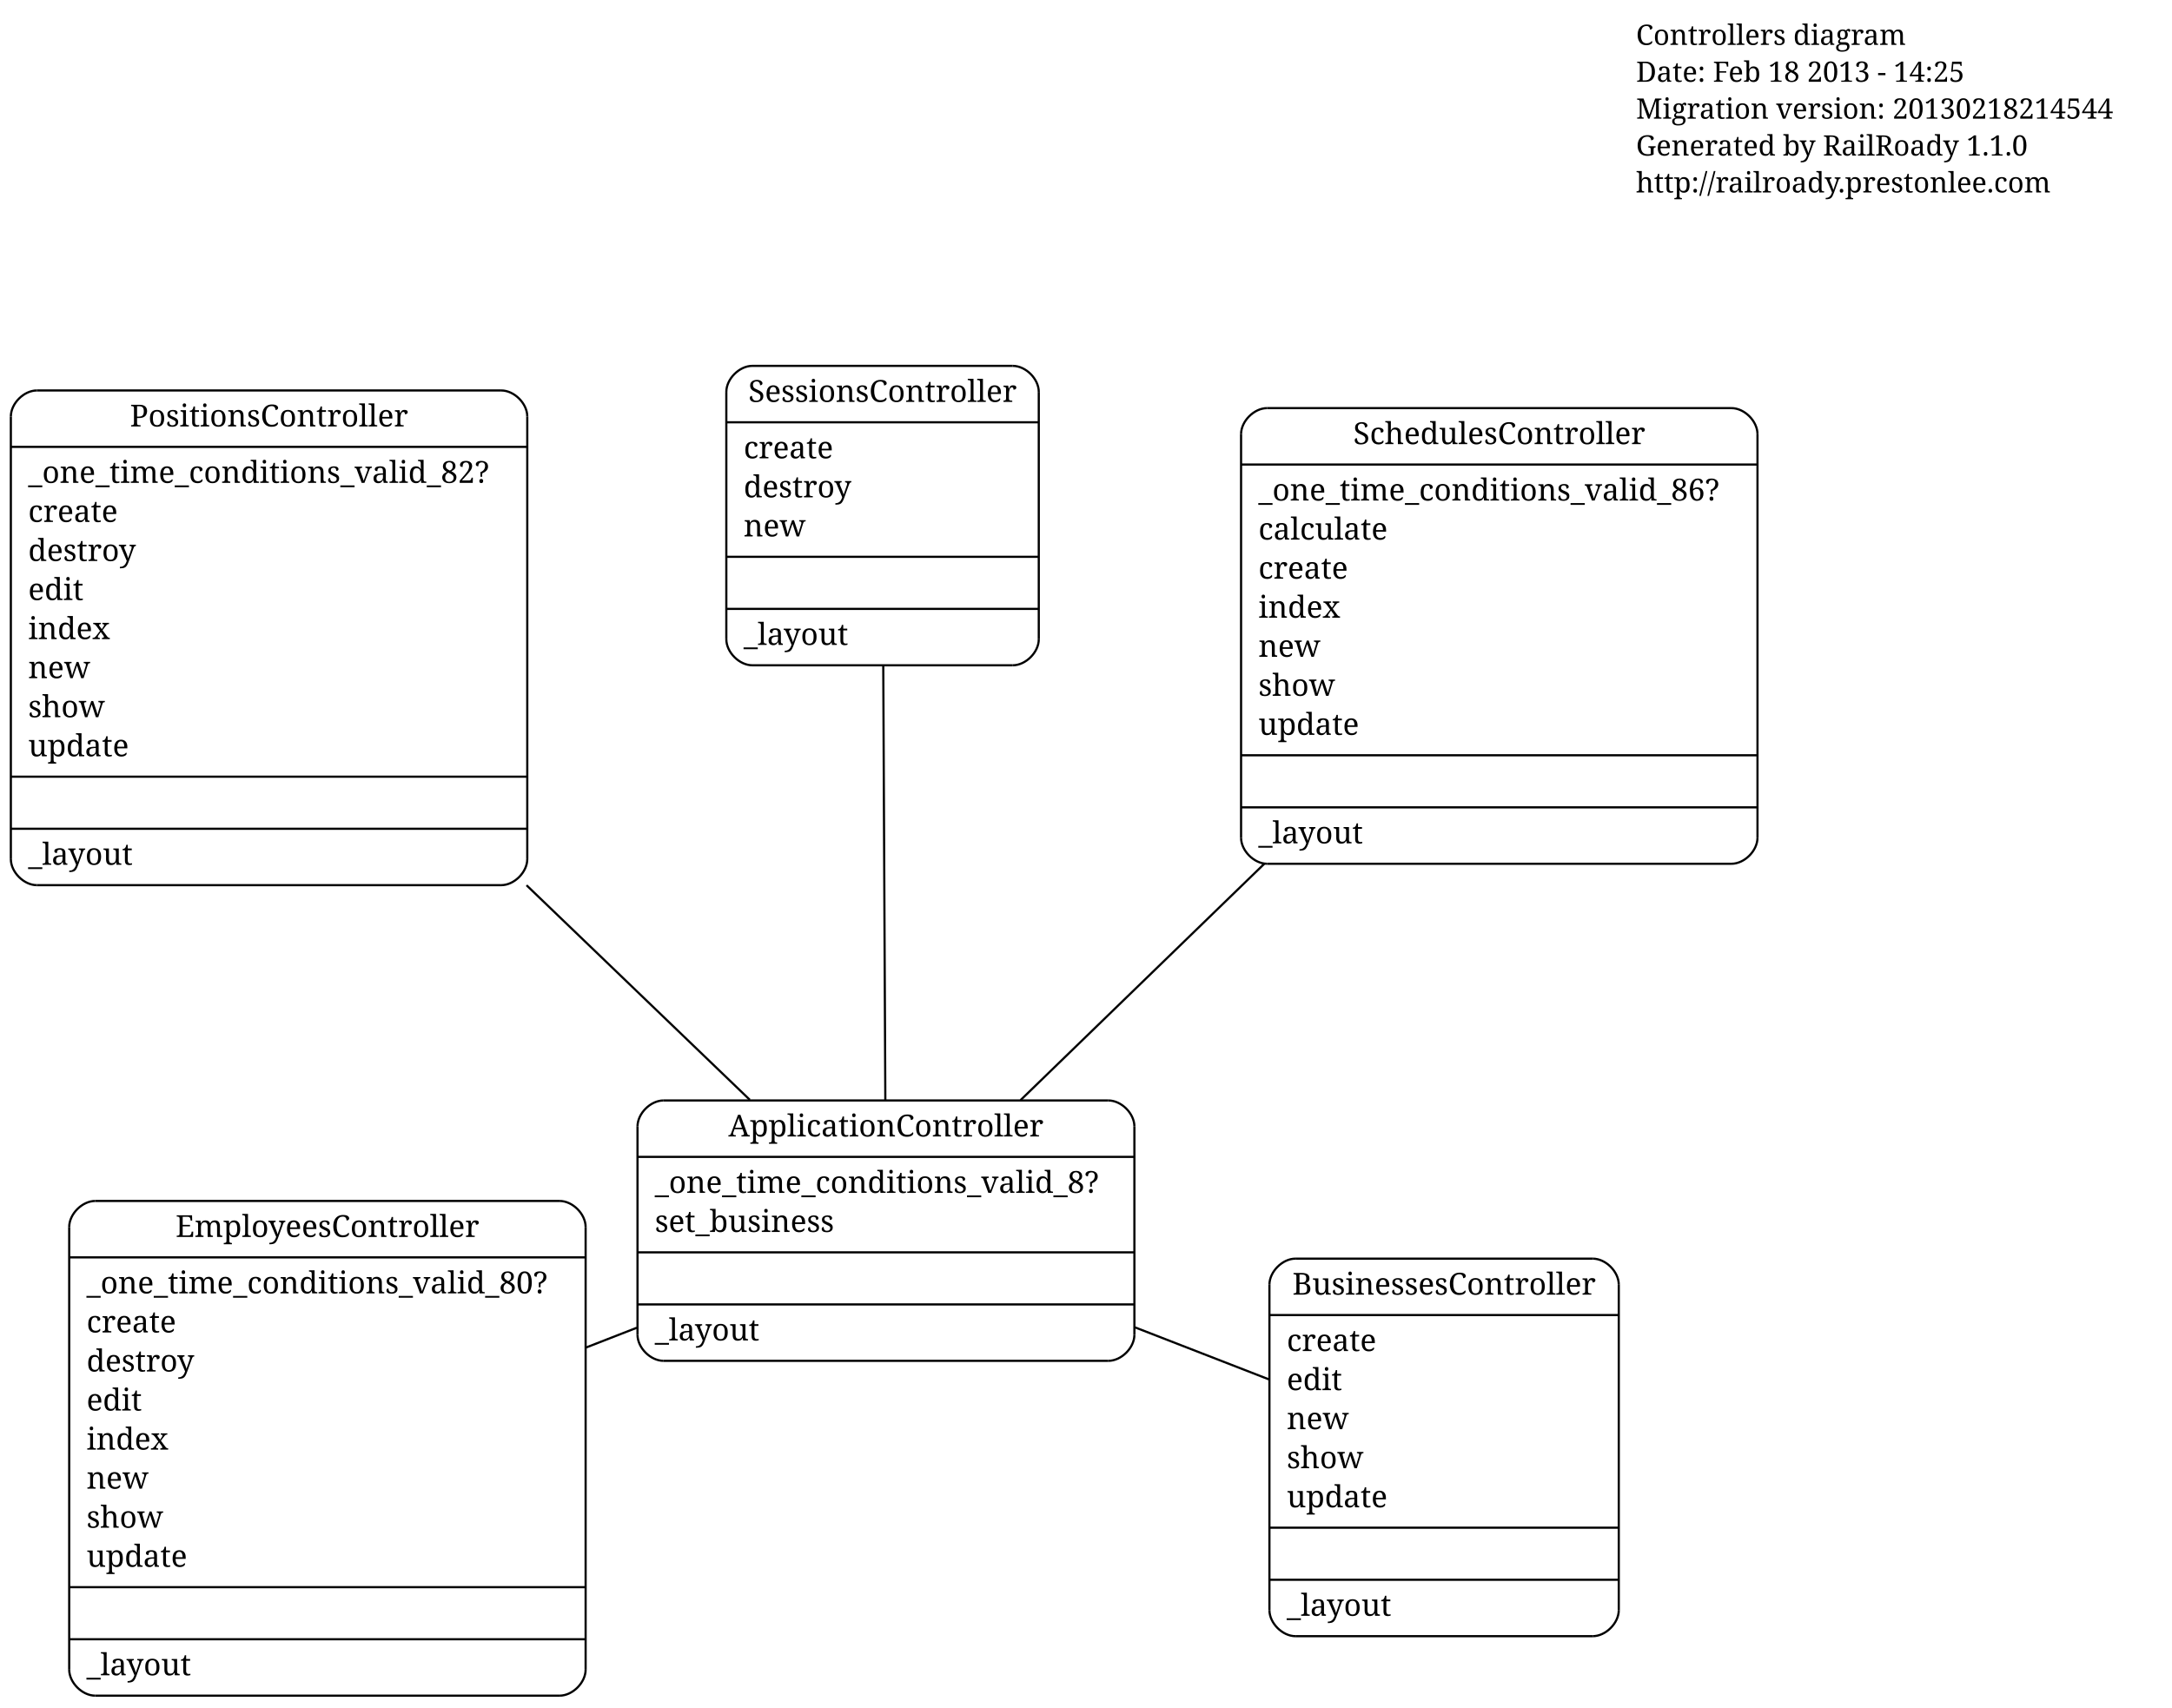
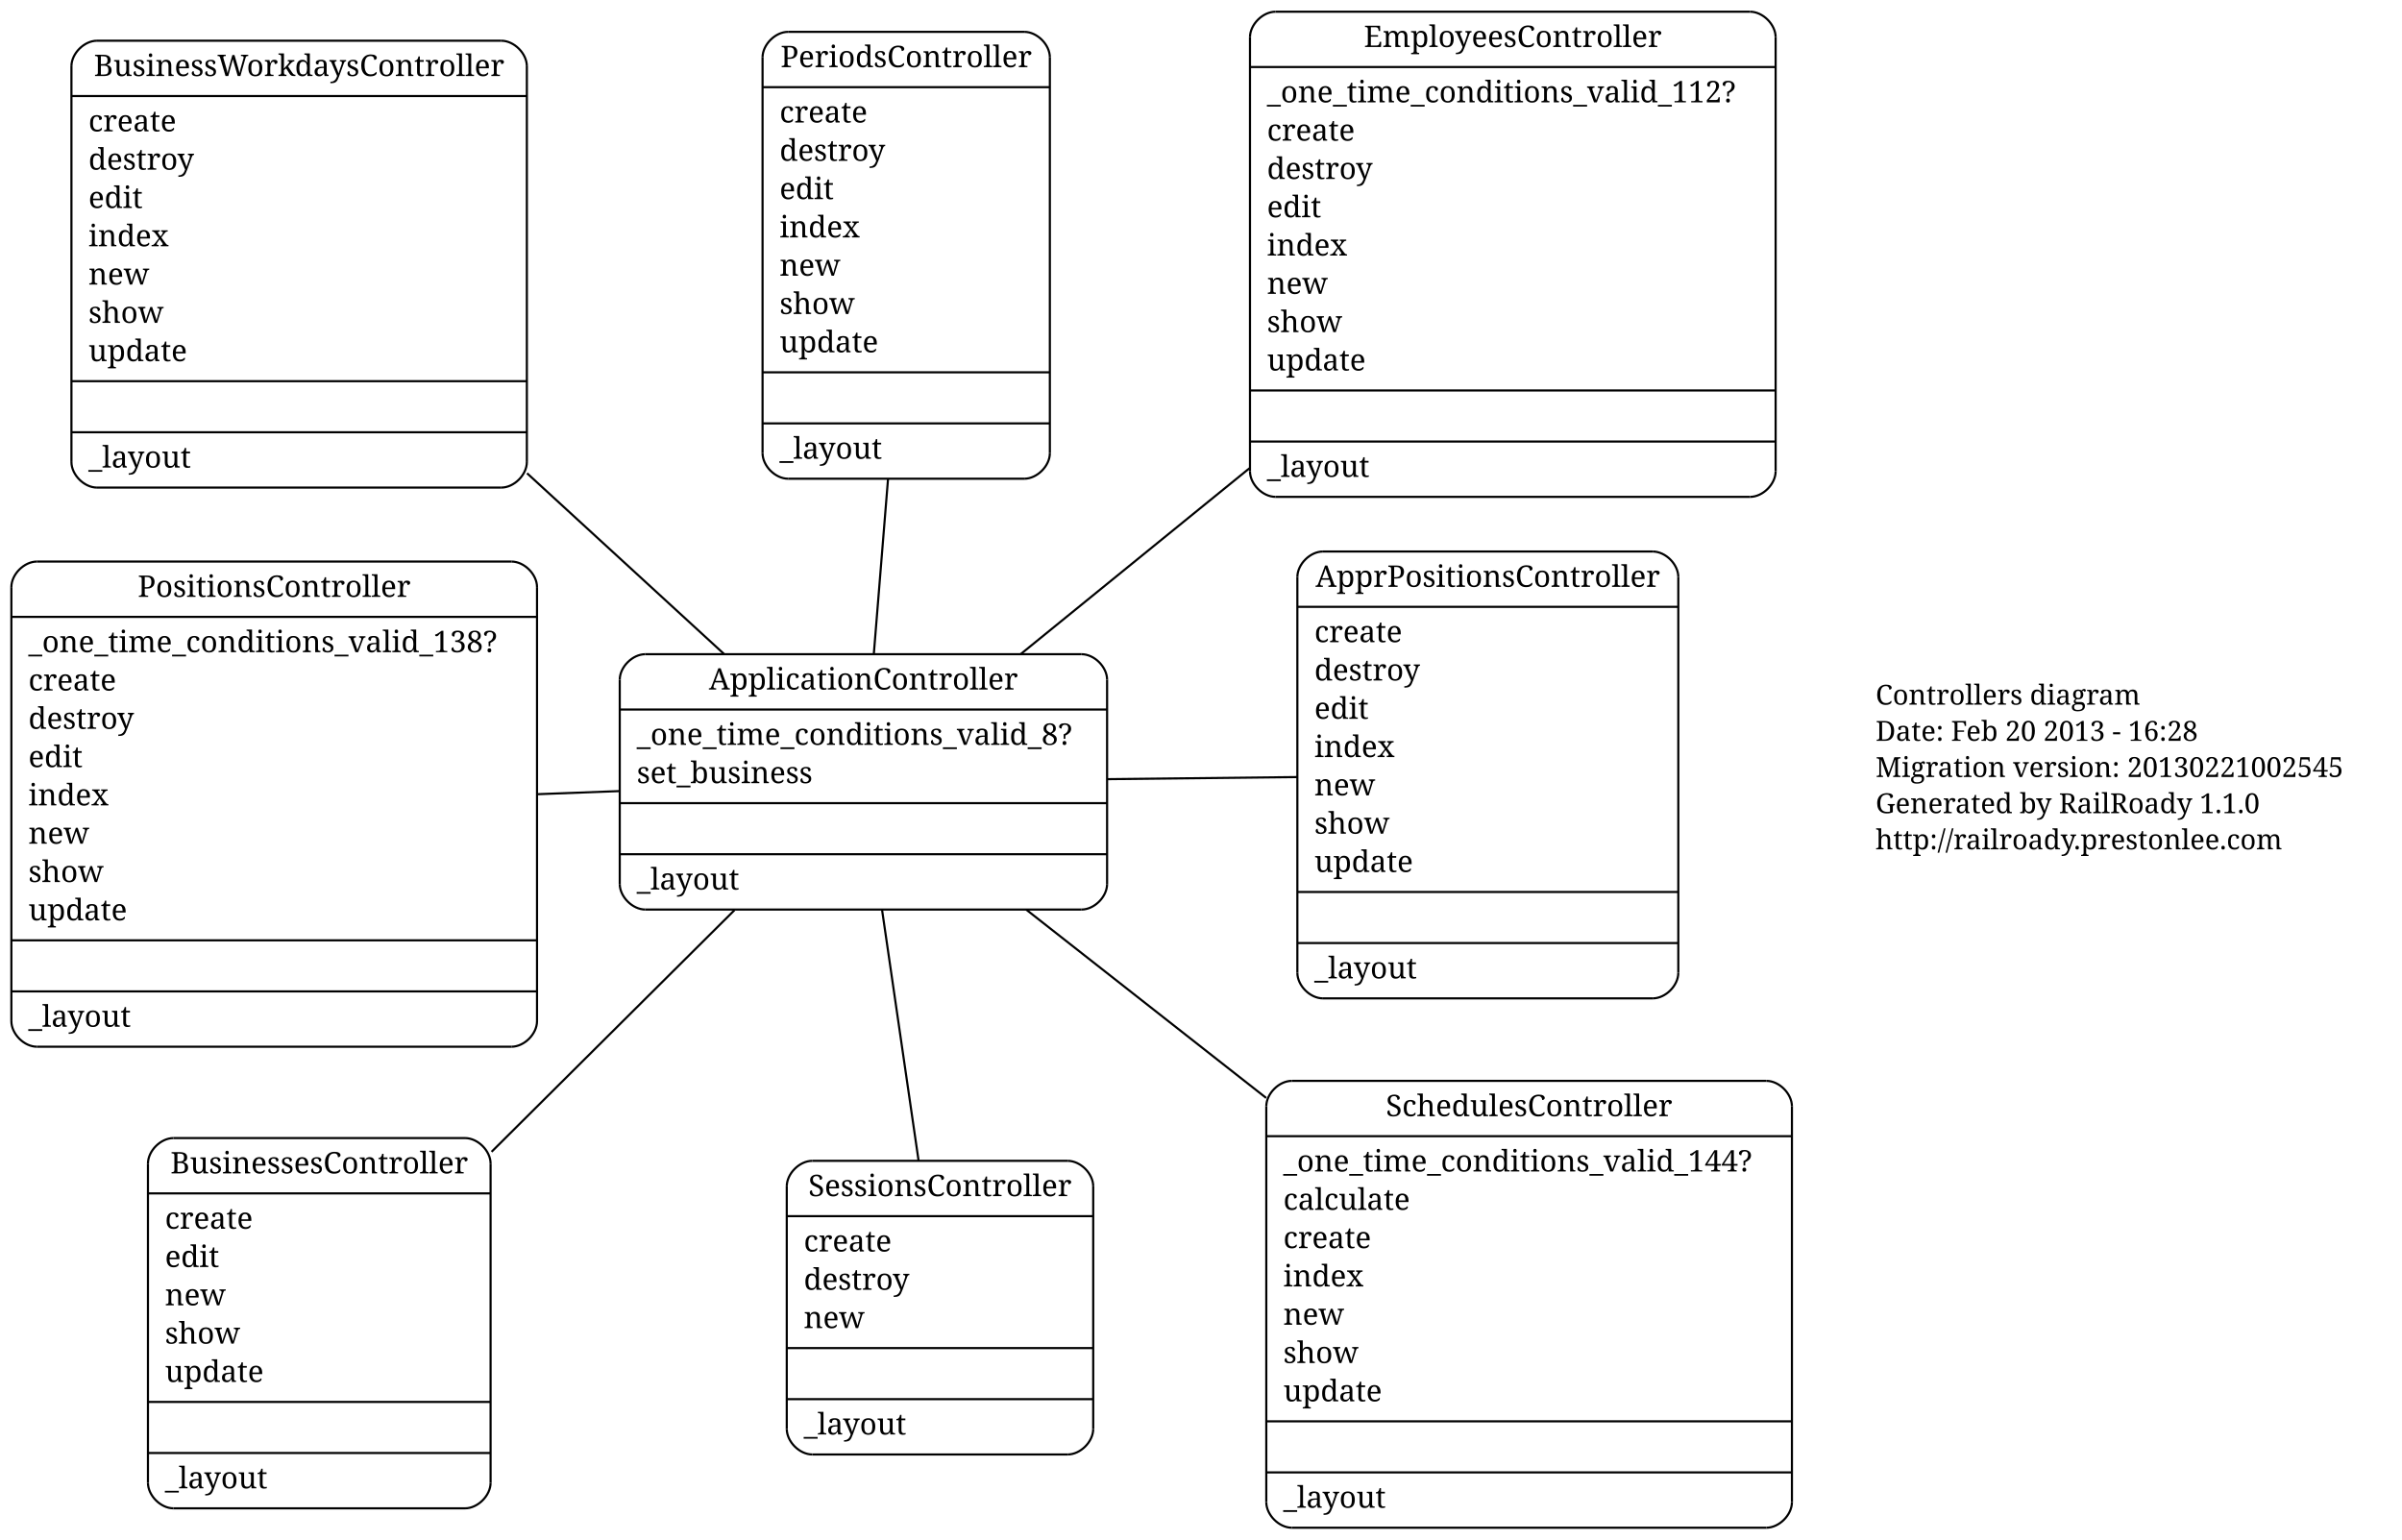
- <svg xmlns="http://www.w3.org/2000/svg" width="1001pt" height="787pt" viewBox="0.00 0.00 1001.00 787.00">
-   <g id="graph1" class="graph" transform="scale(1 1) rotate(0) translate(4 783)">
-     <polygon fill="white" stroke="white" points="-4,5 -4,-783 998,-783 998,5 -4,5" />
+ <svg xmlns="http://www.w3.org/2000/svg" width="1128pt" height="723pt" viewBox="0.00 0.00 1128.00 723.44">
+   <g id="graph1" class="graph" transform="scale(1 1) rotate(0) translate(4 719.444)">
+     <polygon fill="white" stroke="white" points="-4,5 -4,-719.444 1125,-719.444 1125,5 -4,5" />
    <g id="node1" class="node">
-       <text text-anchor="start" x="750" y="-762.3" font-family="Times Roman,serif" font-size="13.00">Controllers diagram</text>
-       <text text-anchor="start" x="750" y="-745.3" font-family="Times Roman,serif" font-size="13.00">Date: Feb 18 2013 - 14:25</text>
-       <text text-anchor="start" x="750" y="-728.3" font-family="Times Roman,serif" font-size="13.00">Migration version: 20130218214544</text>
-       <text text-anchor="start" x="750" y="-711.3" font-family="Times Roman,serif" font-size="13.00">Generated by RailRoady 1.1.0</text>
-       <text text-anchor="start" x="750" y="-694.3" font-family="Times Roman,serif" font-size="13.00">http://railroady.prestonlee.com</text>
+       <text text-anchor="start" x="877" y="-388.3" font-family="Times Roman,serif" font-size="13.00">Controllers diagram</text>
+       <text text-anchor="start" x="877" y="-371.3" font-family="Times Roman,serif" font-size="13.00">Date: Feb 20 2013 - 16:28</text>
+       <text text-anchor="start" x="877" y="-354.3" font-family="Times Roman,serif" font-size="13.00">Migration version: 20130221002545</text>
+       <text text-anchor="start" x="877" y="-337.3" font-family="Times Roman,serif" font-size="13.00">Generated by RailRoady 1.1.0</text>
+       <text text-anchor="start" x="877" y="-320.3" font-family="Times Roman,serif" font-size="13.00">http://railroady.prestonlee.com</text>
    </g>
    <g id="node2" class="node">
-       <polyline fill="none" stroke="black" points="301.805,-155.817 506.805,-155.817 " />
-       <path fill="none" stroke="black" d="M506.805,-155.817C512.805,-155.817 518.805,-161.817 518.805,-167.817" />
-       <polyline fill="none" stroke="black" points="518.805,-167.817 518.805,-263.817 " />
-       <path fill="none" stroke="black" d="M518.805,-263.817C518.805,-269.817 512.805,-275.817 506.805,-275.817" />
-       <polyline fill="none" stroke="black" points="506.805,-275.817 301.805,-275.817 " />
-       <path fill="none" stroke="black" d="M301.805,-275.817C295.805,-275.817 289.805,-269.817 289.805,-263.817" />
-       <polyline fill="none" stroke="black" points="289.805,-263.817 289.805,-167.817 " />
-       <path fill="none" stroke="black" d="M289.805,-167.817C289.805,-161.817 295.805,-155.817 301.805,-155.817" />
-       <text text-anchor="middle" x="404.305" y="-259.217" font-family="Times Roman,serif" font-size="14.00">ApplicationController</text>
-       <polyline fill="none" stroke="black" points="289.805,-249.817 518.805,-249.817 " />
-       <text text-anchor="start" x="297.805" y="-233.217" font-family="Times Roman,serif" font-size="14.00">_one_time_conditions_valid_8?</text>
-       <text text-anchor="start" x="297.805" y="-215.217" font-family="Times Roman,serif" font-size="14.00">set_business</text>
-       <polyline fill="none" stroke="black" points="289.805,-205.817 518.805,-205.817 " />
-       <polyline fill="none" stroke="black" points="289.805,-181.817 518.805,-181.817 " />
-       <text text-anchor="start" x="297.805" y="-165.217" font-family="Times Roman,serif" font-size="14.00">_layout</text>
+       <polyline fill="none" stroke="black" points="298.874,-292.008 503.874,-292.008 " />
+       <path fill="none" stroke="black" d="M503.874,-292.008C509.874,-292.008 515.874,-298.008 515.874,-304.008" />
+       <polyline fill="none" stroke="black" points="515.874,-304.008 515.874,-400.008 " />
+       <path fill="none" stroke="black" d="M515.874,-400.008C515.874,-406.008 509.874,-412.008 503.874,-412.008" />
+       <polyline fill="none" stroke="black" points="503.874,-412.008 298.874,-412.008 " />
+       <path fill="none" stroke="black" d="M298.874,-412.008C292.874,-412.008 286.874,-406.008 286.874,-400.008" />
+       <polyline fill="none" stroke="black" points="286.874,-400.008 286.874,-304.008 " />
+       <path fill="none" stroke="black" d="M286.874,-304.008C286.874,-298.008 292.874,-292.008 298.874,-292.008" />
+       <text text-anchor="middle" x="401.374" y="-395.408" font-family="Times Roman,serif" font-size="14.00">ApplicationController</text>
+       <polyline fill="none" stroke="black" points="286.874,-386.008 515.874,-386.008 " />
+       <text text-anchor="start" x="294.874" y="-369.408" font-family="Times Roman,serif" font-size="14.00">_one_time_conditions_valid_8?</text>
+       <text text-anchor="start" x="294.874" y="-351.408" font-family="Times Roman,serif" font-size="14.00">set_business</text>
+       <polyline fill="none" stroke="black" points="286.874,-342.008 515.874,-342.008 " />
+       <polyline fill="none" stroke="black" points="286.874,-318.008 515.874,-318.008 " />
+       <text text-anchor="start" x="294.874" y="-301.408" font-family="Times Roman,serif" font-size="14.00">_layout</text>
    </g>
    <g id="node3" class="node">
-       <polyline fill="none" stroke="black" points="593.036,-28.915 730.036,-28.915 " />
-       <path fill="none" stroke="black" d="M730.036,-28.915C736.036,-28.915 742.036,-34.915 742.036,-40.915" />
-       <polyline fill="none" stroke="black" points="742.036,-40.915 742.036,-190.915 " />
-       <path fill="none" stroke="black" d="M742.036,-190.915C742.036,-196.915 736.036,-202.915 730.036,-202.915" />
-       <polyline fill="none" stroke="black" points="730.036,-202.915 593.036,-202.915 " />
-       <path fill="none" stroke="black" d="M593.036,-202.915C587.036,-202.915 581.036,-196.915 581.036,-190.915" />
-       <polyline fill="none" stroke="black" points="581.036,-190.915 581.036,-40.915 " />
-       <path fill="none" stroke="black" d="M581.036,-40.915C581.036,-34.915 587.036,-28.915 593.036,-28.915" />
-       <text text-anchor="middle" x="661.536" y="-186.315" font-family="Times Roman,serif" font-size="14.00">BusinessesController</text>
-       <polyline fill="none" stroke="black" points="581.036,-176.915 742.036,-176.915 " />
-       <text text-anchor="start" x="589.036" y="-160.315" font-family="Times Roman,serif" font-size="14.00">create</text>
-       <text text-anchor="start" x="589.036" y="-142.315" font-family="Times Roman,serif" font-size="14.00">edit</text>
-       <text text-anchor="start" x="589.036" y="-124.315" font-family="Times Roman,serif" font-size="14.00">new</text>
-       <text text-anchor="start" x="589.036" y="-106.315" font-family="Times Roman,serif" font-size="14.00">show</text>
-       <text text-anchor="start" x="589.036" y="-88.315" font-family="Times Roman,serif" font-size="14.00">update</text>
-       <polyline fill="none" stroke="black" points="581.036,-78.915 742.036,-78.915 " />
-       <polyline fill="none" stroke="black" points="581.036,-54.915 742.036,-54.915 " />
-       <text text-anchor="start" x="589.036" y="-38.315" font-family="Times Roman,serif" font-size="14.00">_layout</text>
+       <polyline fill="none" stroke="black" points="617.28,-250.265 772.28,-250.265 " />
+       <path fill="none" stroke="black" d="M772.28,-250.265C778.28,-250.265 784.28,-256.265 784.28,-262.265" />
+       <polyline fill="none" stroke="black" points="784.28,-262.265 784.28,-448.265 " />
+       <path fill="none" stroke="black" d="M784.28,-448.265C784.28,-454.265 778.28,-460.265 772.28,-460.265" />
+       <polyline fill="none" stroke="black" points="772.28,-460.265 617.28,-460.265 " />
+       <path fill="none" stroke="black" d="M617.28,-460.265C611.28,-460.265 605.28,-454.265 605.28,-448.265" />
+       <polyline fill="none" stroke="black" points="605.28,-448.265 605.28,-262.265 " />
+       <path fill="none" stroke="black" d="M605.28,-262.265C605.28,-256.265 611.28,-250.265 617.28,-250.265" />
+       <text text-anchor="middle" x="694.78" y="-443.665" font-family="Times Roman,serif" font-size="14.00">ApprPositionsController</text>
+       <polyline fill="none" stroke="black" points="605.28,-434.265 784.28,-434.265 " />
+       <text text-anchor="start" x="613.28" y="-417.665" font-family="Times Roman,serif" font-size="14.00">create</text>
+       <text text-anchor="start" x="613.28" y="-399.665" font-family="Times Roman,serif" font-size="14.00">destroy</text>
+       <text text-anchor="start" x="613.28" y="-381.665" font-family="Times Roman,serif" font-size="14.00">edit</text>
+       <text text-anchor="start" x="613.28" y="-363.665" font-family="Times Roman,serif" font-size="14.00">index</text>
+       <text text-anchor="start" x="613.28" y="-345.665" font-family="Times Roman,serif" font-size="14.00">new</text>
+       <text text-anchor="start" x="613.28" y="-327.665" font-family="Times Roman,serif" font-size="14.00">show</text>
+       <text text-anchor="start" x="613.28" y="-309.665" font-family="Times Roman,serif" font-size="14.00">update</text>
+       <polyline fill="none" stroke="black" points="605.28,-300.265 784.28,-300.265 " />
+       <polyline fill="none" stroke="black" points="605.28,-276.265 784.28,-276.265 " />
+       <text text-anchor="start" x="613.28" y="-259.665" font-family="Times Roman,serif" font-size="14.00">_layout</text>
    </g>
    <g id="edge2" class="edge">
-       <path fill="none" stroke="black" d="M519.003,-171.271C539.903,-163.154 561.299,-154.845 580.949,-147.213" />
+       <path fill="none" stroke="black" d="M516.073,-353.281C545.647,-353.609 577.045,-353.958 605.136,-354.27" />
    </g>
    <g id="node4" class="node">
-       <polyline fill="none" stroke="black" points="39.894,-1.5 253.894,-1.5 " />
-       <path fill="none" stroke="black" d="M253.894,-1.5C259.894,-1.5 265.894,-7.5 265.894,-13.5" />
-       <polyline fill="none" stroke="black" points="265.894,-13.5 265.894,-217.5 " />
-       <path fill="none" stroke="black" d="M265.894,-217.5C265.894,-223.5 259.894,-229.5 253.894,-229.5" />
-       <polyline fill="none" stroke="black" points="253.894,-229.5 39.894,-229.5 " />
-       <path fill="none" stroke="black" d="M39.894,-229.5C33.894,-229.5 27.894,-223.5 27.894,-217.5" />
-       <polyline fill="none" stroke="black" points="27.894,-217.5 27.894,-13.5 " />
-       <path fill="none" stroke="black" d="M27.894,-13.5C27.894,-7.5 33.894,-1.5 39.894,-1.5" />
-       <text text-anchor="middle" x="146.894" y="-212.9" font-family="Times Roman,serif" font-size="14.00">EmployeesController</text>
-       <polyline fill="none" stroke="black" points="27.894,-203.5 265.894,-203.5 " />
-       <text text-anchor="start" x="35.894" y="-186.9" font-family="Times Roman,serif" font-size="14.00">_one_time_conditions_valid_80?</text>
-       <text text-anchor="start" x="35.894" y="-168.9" font-family="Times Roman,serif" font-size="14.00">create</text>
-       <text text-anchor="start" x="35.894" y="-150.9" font-family="Times Roman,serif" font-size="14.00">destroy</text>
-       <text text-anchor="start" x="35.894" y="-132.9" font-family="Times Roman,serif" font-size="14.00">edit</text>
-       <text text-anchor="start" x="35.894" y="-114.9" font-family="Times Roman,serif" font-size="14.00">index</text>
-       <text text-anchor="start" x="35.894" y="-96.9" font-family="Times Roman,serif" font-size="14.00">new</text>
-       <text text-anchor="start" x="35.894" y="-78.9" font-family="Times Roman,serif" font-size="14.00">show</text>
-       <text text-anchor="start" x="35.894" y="-60.9" font-family="Times Roman,serif" font-size="14.00">update</text>
-       <polyline fill="none" stroke="black" points="27.894,-51.5 265.894,-51.5 " />
-       <polyline fill="none" stroke="black" points="27.894,-27.5 265.894,-27.5 " />
-       <text text-anchor="start" x="35.894" y="-10.9" font-family="Times Roman,serif" font-size="14.00">_layout</text>
+       <polyline fill="none" stroke="black" points="77.178,-10.616 214.178,-10.616 " />
+       <path fill="none" stroke="black" d="M214.178,-10.616C220.178,-10.616 226.178,-16.616 226.178,-22.616" />
+       <polyline fill="none" stroke="black" points="226.178,-22.616 226.178,-172.616 " />
+       <path fill="none" stroke="black" d="M226.178,-172.616C226.178,-178.616 220.178,-184.616 214.178,-184.616" />
+       <polyline fill="none" stroke="black" points="214.178,-184.616 77.178,-184.616 " />
+       <path fill="none" stroke="black" d="M77.178,-184.616C71.178,-184.616 65.178,-178.616 65.178,-172.616" />
+       <polyline fill="none" stroke="black" points="65.178,-172.616 65.178,-22.616 " />
+       <path fill="none" stroke="black" d="M65.178,-22.616C65.178,-16.616 71.178,-10.616 77.178,-10.616" />
+       <text text-anchor="middle" x="145.678" y="-168.016" font-family="Times Roman,serif" font-size="14.00">BusinessesController</text>
+       <polyline fill="none" stroke="black" points="65.178,-158.616 226.178,-158.616 " />
+       <text text-anchor="start" x="73.178" y="-142.016" font-family="Times Roman,serif" font-size="14.00">create</text>
+       <text text-anchor="start" x="73.178" y="-124.016" font-family="Times Roman,serif" font-size="14.00">edit</text>
+       <text text-anchor="start" x="73.178" y="-106.016" font-family="Times Roman,serif" font-size="14.00">new</text>
+       <text text-anchor="start" x="73.178" y="-88.016" font-family="Times Roman,serif" font-size="14.00">show</text>
+       <text text-anchor="start" x="73.178" y="-70.016" font-family="Times Roman,serif" font-size="14.00">update</text>
+       <polyline fill="none" stroke="black" points="65.178,-60.616 226.178,-60.616 " />
+       <polyline fill="none" stroke="black" points="65.178,-36.616 226.178,-36.616 " />
+       <text text-anchor="start" x="73.178" y="-20.016" font-family="Times Roman,serif" font-size="14.00">_layout</text>
    </g>
    <g id="edge4" class="edge">
-       <path fill="none" stroke="black" d="M289.527,-171.086C281.751,-168.056 273.906,-164.998 266.108,-161.96" />
+       <path fill="none" stroke="black" d="M340.778,-291.721C306.663,-257.78 263.618,-214.954 226.645,-178.17" />
    </g>
    <g id="node5" class="node">
-       <polyline fill="none" stroke="black" points="13,-375.043 227,-375.043 " />
-       <path fill="none" stroke="black" d="M227,-375.043C233,-375.043 239,-381.043 239,-387.043" />
-       <polyline fill="none" stroke="black" points="239,-387.043 239,-591.043 " />
-       <path fill="none" stroke="black" d="M239,-591.043C239,-597.043 233,-603.043 227,-603.043" />
-       <polyline fill="none" stroke="black" points="227,-603.043 13,-603.043 " />
-       <path fill="none" stroke="black" d="M13,-603.043C7,-603.043 1,-597.043 1,-591.043" />
-       <polyline fill="none" stroke="black" points="1,-591.043 1,-387.043 " />
-       <path fill="none" stroke="black" d="M1,-387.043C1,-381.043 7,-375.043 13,-375.043" />
-       <text text-anchor="middle" x="120" y="-586.443" font-family="Times Roman,serif" font-size="14.00">PositionsController</text>
-       <polyline fill="none" stroke="black" points="1,-577.043 239,-577.043 " />
-       <text text-anchor="start" x="9" y="-560.443" font-family="Times Roman,serif" font-size="14.00">_one_time_conditions_valid_82?</text>
-       <text text-anchor="start" x="9" y="-542.443" font-family="Times Roman,serif" font-size="14.00">create</text>
-       <text text-anchor="start" x="9" y="-524.443" font-family="Times Roman,serif" font-size="14.00">destroy</text>
-       <text text-anchor="start" x="9" y="-506.443" font-family="Times Roman,serif" font-size="14.00">edit</text>
-       <text text-anchor="start" x="9" y="-488.443" font-family="Times Roman,serif" font-size="14.00">index</text>
-       <text text-anchor="start" x="9" y="-470.443" font-family="Times Roman,serif" font-size="14.00">new</text>
-       <text text-anchor="start" x="9" y="-452.443" font-family="Times Roman,serif" font-size="14.00">show</text>
-       <text text-anchor="start" x="9" y="-434.443" font-family="Times Roman,serif" font-size="14.00">update</text>
-       <polyline fill="none" stroke="black" points="1,-425.043 239,-425.043 " />
-       <polyline fill="none" stroke="black" points="1,-401.043 239,-401.043 " />
-       <text text-anchor="start" x="9" y="-384.443" font-family="Times Roman,serif" font-size="14.00">_layout</text>
+       <polyline fill="none" stroke="black" points="41.224,-490.309 231.224,-490.309 " />
+       <path fill="none" stroke="black" d="M231.224,-490.309C237.224,-490.309 243.224,-496.309 243.224,-502.309" />
+       <polyline fill="none" stroke="black" points="243.224,-502.309 243.224,-688.309 " />
+       <path fill="none" stroke="black" d="M243.224,-688.309C243.224,-694.309 237.224,-700.309 231.224,-700.309" />
+       <polyline fill="none" stroke="black" points="231.224,-700.309 41.224,-700.309 " />
+       <path fill="none" stroke="black" d="M41.224,-700.309C35.224,-700.309 29.224,-694.309 29.224,-688.309" />
+       <polyline fill="none" stroke="black" points="29.224,-688.309 29.224,-502.309 " />
+       <path fill="none" stroke="black" d="M29.224,-502.309C29.224,-496.309 35.224,-490.309 41.224,-490.309" />
+       <text text-anchor="middle" x="136.224" y="-683.709" font-family="Times Roman,serif" font-size="14.00">BusinessWorkdaysController</text>
+       <polyline fill="none" stroke="black" points="29.224,-674.309 243.224,-674.309 " />
+       <text text-anchor="start" x="37.224" y="-657.709" font-family="Times Roman,serif" font-size="14.00">create</text>
+       <text text-anchor="start" x="37.224" y="-639.709" font-family="Times Roman,serif" font-size="14.00">destroy</text>
+       <text text-anchor="start" x="37.224" y="-621.709" font-family="Times Roman,serif" font-size="14.00">edit</text>
+       <text text-anchor="start" x="37.224" y="-603.709" font-family="Times Roman,serif" font-size="14.00">index</text>
+       <text text-anchor="start" x="37.224" y="-585.709" font-family="Times Roman,serif" font-size="14.00">new</text>
+       <text text-anchor="start" x="37.224" y="-567.709" font-family="Times Roman,serif" font-size="14.00">show</text>
+       <text text-anchor="start" x="37.224" y="-549.709" font-family="Times Roman,serif" font-size="14.00">update</text>
+       <polyline fill="none" stroke="black" points="29.224,-540.309 243.224,-540.309 " />
+       <polyline fill="none" stroke="black" points="29.224,-516.309 243.224,-516.309 " />
+       <text text-anchor="start" x="37.224" y="-499.709" font-family="Times Roman,serif" font-size="14.00">_layout</text>
    </g>
    <g id="edge6" class="edge">
-       <path fill="none" stroke="black" d="M341.561,-276.116C311.309,-305.189 273.992,-341.051 238.666,-375.001" />
+       <path fill="none" stroke="black" d="M335.832,-412.15C307.921,-437.761 274.631,-468.307 243.313,-497.045" />
    </g>
    <g id="node6" class="node">
-       <polyline fill="none" stroke="black" points="579.966,-384.906 793.966,-384.906 " />
-       <path fill="none" stroke="black" d="M793.966,-384.906C799.966,-384.906 805.966,-390.906 805.966,-396.906" />
-       <polyline fill="none" stroke="black" points="805.966,-396.906 805.966,-582.906 " />
-       <path fill="none" stroke="black" d="M805.966,-582.906C805.966,-588.906 799.966,-594.906 793.966,-594.906" />
-       <polyline fill="none" stroke="black" points="793.966,-594.906 579.966,-594.906 " />
-       <path fill="none" stroke="black" d="M579.966,-594.906C573.966,-594.906 567.966,-588.906 567.966,-582.906" />
-       <polyline fill="none" stroke="black" points="567.966,-582.906 567.966,-396.906 " />
-       <path fill="none" stroke="black" d="M567.966,-396.906C567.966,-390.906 573.966,-384.906 579.966,-384.906" />
-       <text text-anchor="middle" x="686.966" y="-578.306" font-family="Times Roman,serif" font-size="14.00">SchedulesController</text>
-       <polyline fill="none" stroke="black" points="567.966,-568.906 805.966,-568.906 " />
-       <text text-anchor="start" x="575.966" y="-552.306" font-family="Times Roman,serif" font-size="14.00">_one_time_conditions_valid_86?</text>
-       <text text-anchor="start" x="575.966" y="-534.306" font-family="Times Roman,serif" font-size="14.00">calculate</text>
-       <text text-anchor="start" x="575.966" y="-516.306" font-family="Times Roman,serif" font-size="14.00">create</text>
-       <text text-anchor="start" x="575.966" y="-498.306" font-family="Times Roman,serif" font-size="14.00">index</text>
-       <text text-anchor="start" x="575.966" y="-480.306" font-family="Times Roman,serif" font-size="14.00">new</text>
-       <text text-anchor="start" x="575.966" y="-462.306" font-family="Times Roman,serif" font-size="14.00">show</text>
-       <text text-anchor="start" x="575.966" y="-444.306" font-family="Times Roman,serif" font-size="14.00">update</text>
-       <polyline fill="none" stroke="black" points="567.966,-434.906 805.966,-434.906 " />
-       <polyline fill="none" stroke="black" points="567.966,-410.906 805.966,-410.906 " />
-       <text text-anchor="start" x="575.966" y="-394.306" font-family="Times Roman,serif" font-size="14.00">_layout</text>
+       <polyline fill="none" stroke="black" points="595.017,-485.944 818.017,-485.944 " />
+       <path fill="none" stroke="black" d="M818.017,-485.944C824.017,-485.944 830.017,-491.944 830.017,-497.944" />
+       <polyline fill="none" stroke="black" points="830.017,-497.944 830.017,-701.944 " />
+       <path fill="none" stroke="black" d="M830.017,-701.944C830.017,-707.944 824.017,-713.944 818.017,-713.944" />
+       <polyline fill="none" stroke="black" points="818.017,-713.944 595.017,-713.944 " />
+       <path fill="none" stroke="black" d="M595.017,-713.944C589.017,-713.944 583.017,-707.944 583.017,-701.944" />
+       <polyline fill="none" stroke="black" points="583.017,-701.944 583.017,-497.944 " />
+       <path fill="none" stroke="black" d="M583.017,-497.944C583.017,-491.944 589.017,-485.944 595.017,-485.944" />
+       <text text-anchor="middle" x="706.517" y="-697.344" font-family="Times Roman,serif" font-size="14.00">EmployeesController</text>
+       <polyline fill="none" stroke="black" points="583.017,-687.944 830.017,-687.944 " />
+       <text text-anchor="start" x="591.017" y="-671.344" font-family="Times Roman,serif" font-size="14.00">_one_time_conditions_valid_112?</text>
+       <text text-anchor="start" x="591.017" y="-653.344" font-family="Times Roman,serif" font-size="14.00">create</text>
+       <text text-anchor="start" x="591.017" y="-635.344" font-family="Times Roman,serif" font-size="14.00">destroy</text>
+       <text text-anchor="start" x="591.017" y="-617.344" font-family="Times Roman,serif" font-size="14.00">edit</text>
+       <text text-anchor="start" x="591.017" y="-599.344" font-family="Times Roman,serif" font-size="14.00">index</text>
+       <text text-anchor="start" x="591.017" y="-581.344" font-family="Times Roman,serif" font-size="14.00">new</text>
+       <text text-anchor="start" x="591.017" y="-563.344" font-family="Times Roman,serif" font-size="14.00">show</text>
+       <text text-anchor="start" x="591.017" y="-545.344" font-family="Times Roman,serif" font-size="14.00">update</text>
+       <polyline fill="none" stroke="black" points="583.017,-535.944 830.017,-535.944 " />
+       <polyline fill="none" stroke="black" points="583.017,-511.944 830.017,-511.944 " />
+       <text text-anchor="start" x="591.017" y="-495.344" font-family="Times Roman,serif" font-size="14.00">_layout</text>
    </g>
    <g id="edge8" class="edge">
-       <path fill="none" stroke="black" d="M466.336,-275.967C499.245,-307.877 540.634,-348.012 578.649,-384.874" />
+       <path fill="none" stroke="black" d="M475.241,-412.026C507.519,-438.253 546.269,-469.738 582.741,-499.372" />
    </g>
    <g id="node7" class="node">
-       <polyline fill="none" stroke="black" points="342.738,-476.378 462.738,-476.378 " />
-       <path fill="none" stroke="black" d="M462.738,-476.378C468.738,-476.378 474.738,-482.378 474.738,-488.378" />
-       <polyline fill="none" stroke="black" points="474.738,-488.378 474.738,-602.378 " />
-       <path fill="none" stroke="black" d="M474.738,-602.378C474.738,-608.378 468.738,-614.378 462.738,-614.378" />
-       <polyline fill="none" stroke="black" points="462.738,-614.378 342.738,-614.378 " />
-       <path fill="none" stroke="black" d="M342.738,-614.378C336.738,-614.378 330.738,-608.378 330.738,-602.378" />
-       <polyline fill="none" stroke="black" points="330.738,-602.378 330.738,-488.378 " />
-       <path fill="none" stroke="black" d="M330.738,-488.378C330.738,-482.378 336.738,-476.378 342.738,-476.378" />
-       <text text-anchor="middle" x="402.738" y="-597.778" font-family="Times Roman,serif" font-size="14.00">SessionsController</text>
-       <polyline fill="none" stroke="black" points="330.738,-588.378 474.738,-588.378 " />
-       <text text-anchor="start" x="338.738" y="-571.778" font-family="Times Roman,serif" font-size="14.00">create</text>
-       <text text-anchor="start" x="338.738" y="-553.778" font-family="Times Roman,serif" font-size="14.00">destroy</text>
-       <text text-anchor="start" x="338.738" y="-535.778" font-family="Times Roman,serif" font-size="14.00">new</text>
-       <polyline fill="none" stroke="black" points="330.738,-526.378 474.738,-526.378 " />
-       <polyline fill="none" stroke="black" points="330.738,-502.378 474.738,-502.378 " />
-       <text text-anchor="start" x="338.738" y="-485.778" font-family="Times Roman,serif" font-size="14.00">_layout</text>
+       <polyline fill="none" stroke="black" points="365.979,-494.476 476.979,-494.476 " />
+       <path fill="none" stroke="black" d="M476.979,-494.476C482.979,-494.476 488.979,-500.476 488.979,-506.476" />
+       <polyline fill="none" stroke="black" points="488.979,-506.476 488.979,-692.476 " />
+       <path fill="none" stroke="black" d="M488.979,-692.476C488.979,-698.476 482.979,-704.476 476.979,-704.476" />
+       <polyline fill="none" stroke="black" points="476.979,-704.476 365.979,-704.476 " />
+       <path fill="none" stroke="black" d="M365.979,-704.476C359.979,-704.476 353.979,-698.476 353.979,-692.476" />
+       <polyline fill="none" stroke="black" points="353.979,-692.476 353.979,-506.476 " />
+       <path fill="none" stroke="black" d="M353.979,-506.476C353.979,-500.476 359.979,-494.476 365.979,-494.476" />
+       <text text-anchor="middle" x="421.479" y="-687.876" font-family="Times Roman,serif" font-size="14.00">PeriodsController</text>
+       <polyline fill="none" stroke="black" points="353.979,-678.476 488.979,-678.476 " />
+       <text text-anchor="start" x="361.979" y="-661.876" font-family="Times Roman,serif" font-size="14.00">create</text>
+       <text text-anchor="start" x="361.979" y="-643.876" font-family="Times Roman,serif" font-size="14.00">destroy</text>
+       <text text-anchor="start" x="361.979" y="-625.876" font-family="Times Roman,serif" font-size="14.00">edit</text>
+       <text text-anchor="start" x="361.979" y="-607.876" font-family="Times Roman,serif" font-size="14.00">index</text>
+       <text text-anchor="start" x="361.979" y="-589.876" font-family="Times Roman,serif" font-size="14.00">new</text>
+       <text text-anchor="start" x="361.979" y="-571.876" font-family="Times Roman,serif" font-size="14.00">show</text>
+       <text text-anchor="start" x="361.979" y="-553.876" font-family="Times Roman,serif" font-size="14.00">update</text>
+       <polyline fill="none" stroke="black" points="353.979,-544.476 488.979,-544.476 " />
+       <polyline fill="none" stroke="black" points="353.979,-520.476 488.979,-520.476 " />
+       <text text-anchor="start" x="361.979" y="-503.876" font-family="Times Roman,serif" font-size="14.00">_layout</text>
    </g>
    <g id="edge10" class="edge">
-       <path fill="none" stroke="black" d="M404.019,-275.88C403.75,-332.413 403.348,-417.024 403.066,-476.32" />
+       <path fill="none" stroke="black" d="M406.267,-412.229C408.278,-436.98 410.666,-466.383 412.948,-494.468" />
+     </g>
+     <g id="node8" class="node">
+       <polyline fill="none" stroke="black" points="13,-227.544 236,-227.544 " />
+       <path fill="none" stroke="black" d="M236,-227.544C242,-227.544 248,-233.544 248,-239.544" />
+       <polyline fill="none" stroke="black" points="248,-239.544 248,-443.544 " />
+       <path fill="none" stroke="black" d="M248,-443.544C248,-449.544 242,-455.544 236,-455.544" />
+       <polyline fill="none" stroke="black" points="236,-455.544 13,-455.544 " />
+       <path fill="none" stroke="black" d="M13,-455.544C7,-455.544 1,-449.544 1,-443.544" />
+       <polyline fill="none" stroke="black" points="1,-443.544 1,-239.544 " />
+       <path fill="none" stroke="black" d="M1,-239.544C1,-233.544 7,-227.544 13,-227.544" />
+       <text text-anchor="middle" x="124.5" y="-438.944" font-family="Times Roman,serif" font-size="14.00">PositionsController</text>
+       <polyline fill="none" stroke="black" points="1,-429.544 248,-429.544 " />
+       <text text-anchor="start" x="9" y="-412.944" font-family="Times Roman,serif" font-size="14.00">_one_time_conditions_valid_138?</text>
+       <text text-anchor="start" x="9" y="-394.944" font-family="Times Roman,serif" font-size="14.00">create</text>
+       <text text-anchor="start" x="9" y="-376.944" font-family="Times Roman,serif" font-size="14.00">destroy</text>
+       <text text-anchor="start" x="9" y="-358.944" font-family="Times Roman,serif" font-size="14.00">edit</text>
+       <text text-anchor="start" x="9" y="-340.944" font-family="Times Roman,serif" font-size="14.00">index</text>
+       <text text-anchor="start" x="9" y="-322.944" font-family="Times Roman,serif" font-size="14.00">new</text>
+       <text text-anchor="start" x="9" y="-304.944" font-family="Times Roman,serif" font-size="14.00">show</text>
+       <text text-anchor="start" x="9" y="-286.944" font-family="Times Roman,serif" font-size="14.00">update</text>
+       <polyline fill="none" stroke="black" points="1,-277.544 248,-277.544 " />
+       <polyline fill="none" stroke="black" points="1,-253.544 248,-253.544 " />
+       <text text-anchor="start" x="9" y="-236.944" font-family="Times Roman,serif" font-size="14.00">_layout</text>
+     </g>
+     <g id="edge12" class="edge">
+       <path fill="none" stroke="black" d="M286.76,-347.676C274.115,-347.198 261.196,-346.71 248.443,-346.228" />
+     </g>
+     <g id="node9" class="node">
+       <polyline fill="none" stroke="black" points="602.678,-1.5 825.678,-1.5 " />
+       <path fill="none" stroke="black" d="M825.678,-1.5C831.678,-1.5 837.678,-7.5 837.678,-13.5" />
+       <polyline fill="none" stroke="black" points="837.678,-13.5 837.678,-199.5 " />
+       <path fill="none" stroke="black" d="M837.678,-199.5C837.678,-205.5 831.678,-211.5 825.678,-211.5" />
+       <polyline fill="none" stroke="black" points="825.678,-211.5 602.678,-211.5 " />
+       <path fill="none" stroke="black" d="M602.678,-211.5C596.678,-211.5 590.678,-205.5 590.678,-199.5" />
+       <polyline fill="none" stroke="black" points="590.678,-199.5 590.678,-13.5 " />
+       <path fill="none" stroke="black" d="M590.678,-13.5C590.678,-7.5 596.678,-1.5 602.678,-1.5" />
+       <text text-anchor="middle" x="714.178" y="-194.9" font-family="Times Roman,serif" font-size="14.00">SchedulesController</text>
+       <polyline fill="none" stroke="black" points="590.678,-185.5 837.678,-185.5 " />
+       <text text-anchor="start" x="598.678" y="-168.9" font-family="Times Roman,serif" font-size="14.00">_one_time_conditions_valid_144?</text>
+       <text text-anchor="start" x="598.678" y="-150.9" font-family="Times Roman,serif" font-size="14.00">calculate</text>
+       <text text-anchor="start" x="598.678" y="-132.9" font-family="Times Roman,serif" font-size="14.00">create</text>
+       <text text-anchor="start" x="598.678" y="-114.9" font-family="Times Roman,serif" font-size="14.00">index</text>
+       <text text-anchor="start" x="598.678" y="-96.9" font-family="Times Roman,serif" font-size="14.00">new</text>
+       <text text-anchor="start" x="598.678" y="-78.9" font-family="Times Roman,serif" font-size="14.00">show</text>
+       <text text-anchor="start" x="598.678" y="-60.9" font-family="Times Roman,serif" font-size="14.00">update</text>
+       <polyline fill="none" stroke="black" points="590.678,-51.5 837.678,-51.5 " />
+       <polyline fill="none" stroke="black" points="590.678,-27.5 837.678,-27.5 " />
+       <text text-anchor="start" x="598.678" y="-10.9" font-family="Times Roman,serif" font-size="14.00">_layout</text>
+     </g>
+     <g id="edge14" class="edge">
+       <path fill="none" stroke="black" d="M477.895,-291.95C511.808,-265.333 552.57,-233.34 590.617,-203.478" />
+     </g>
+     <g id="node10" class="node">
+       <polyline fill="none" stroke="black" points="377.352,-35.92 497.352,-35.92 " />
+       <path fill="none" stroke="black" d="M497.352,-35.92C503.352,-35.92 509.352,-41.92 509.352,-47.92" />
+       <polyline fill="none" stroke="black" points="509.352,-47.92 509.352,-161.921 " />
+       <path fill="none" stroke="black" d="M509.352,-161.921C509.352,-167.921 503.352,-173.921 497.352,-173.921" />
+       <polyline fill="none" stroke="black" points="497.352,-173.921 377.352,-173.921 " />
+       <path fill="none" stroke="black" d="M377.352,-173.921C371.352,-173.921 365.352,-167.921 365.352,-161.921" />
+       <polyline fill="none" stroke="black" points="365.352,-161.921 365.352,-47.92 " />
+       <path fill="none" stroke="black" d="M365.352,-47.92C365.352,-41.92 371.352,-35.92 377.352,-35.92" />
+       <text text-anchor="middle" x="437.352" y="-157.321" font-family="Times Roman,serif" font-size="14.00">SessionsController</text>
+       <polyline fill="none" stroke="black" points="365.352,-147.921 509.352,-147.921 " />
+       <text text-anchor="start" x="373.352" y="-131.321" font-family="Times Roman,serif" font-size="14.00">create</text>
+       <text text-anchor="start" x="373.352" y="-113.321" font-family="Times Roman,serif" font-size="14.00">destroy</text>
+       <text text-anchor="start" x="373.352" y="-95.32" font-family="Times Roman,serif" font-size="14.00">new</text>
+       <polyline fill="none" stroke="black" points="365.352,-85.921 509.352,-85.921 " />
+       <polyline fill="none" stroke="black" points="365.352,-61.92 509.352,-61.92 " />
+       <text text-anchor="start" x="373.352" y="-45.321" font-family="Times Roman,serif" font-size="14.00">_layout</text>
+     </g>
+     <g id="edge16" class="edge">
+       <path fill="none" stroke="black" d="M410.13,-291.88C415.309,-256.31 421.889,-211.119 427.282,-174.077" />
    </g>
  </g>
</svg>
